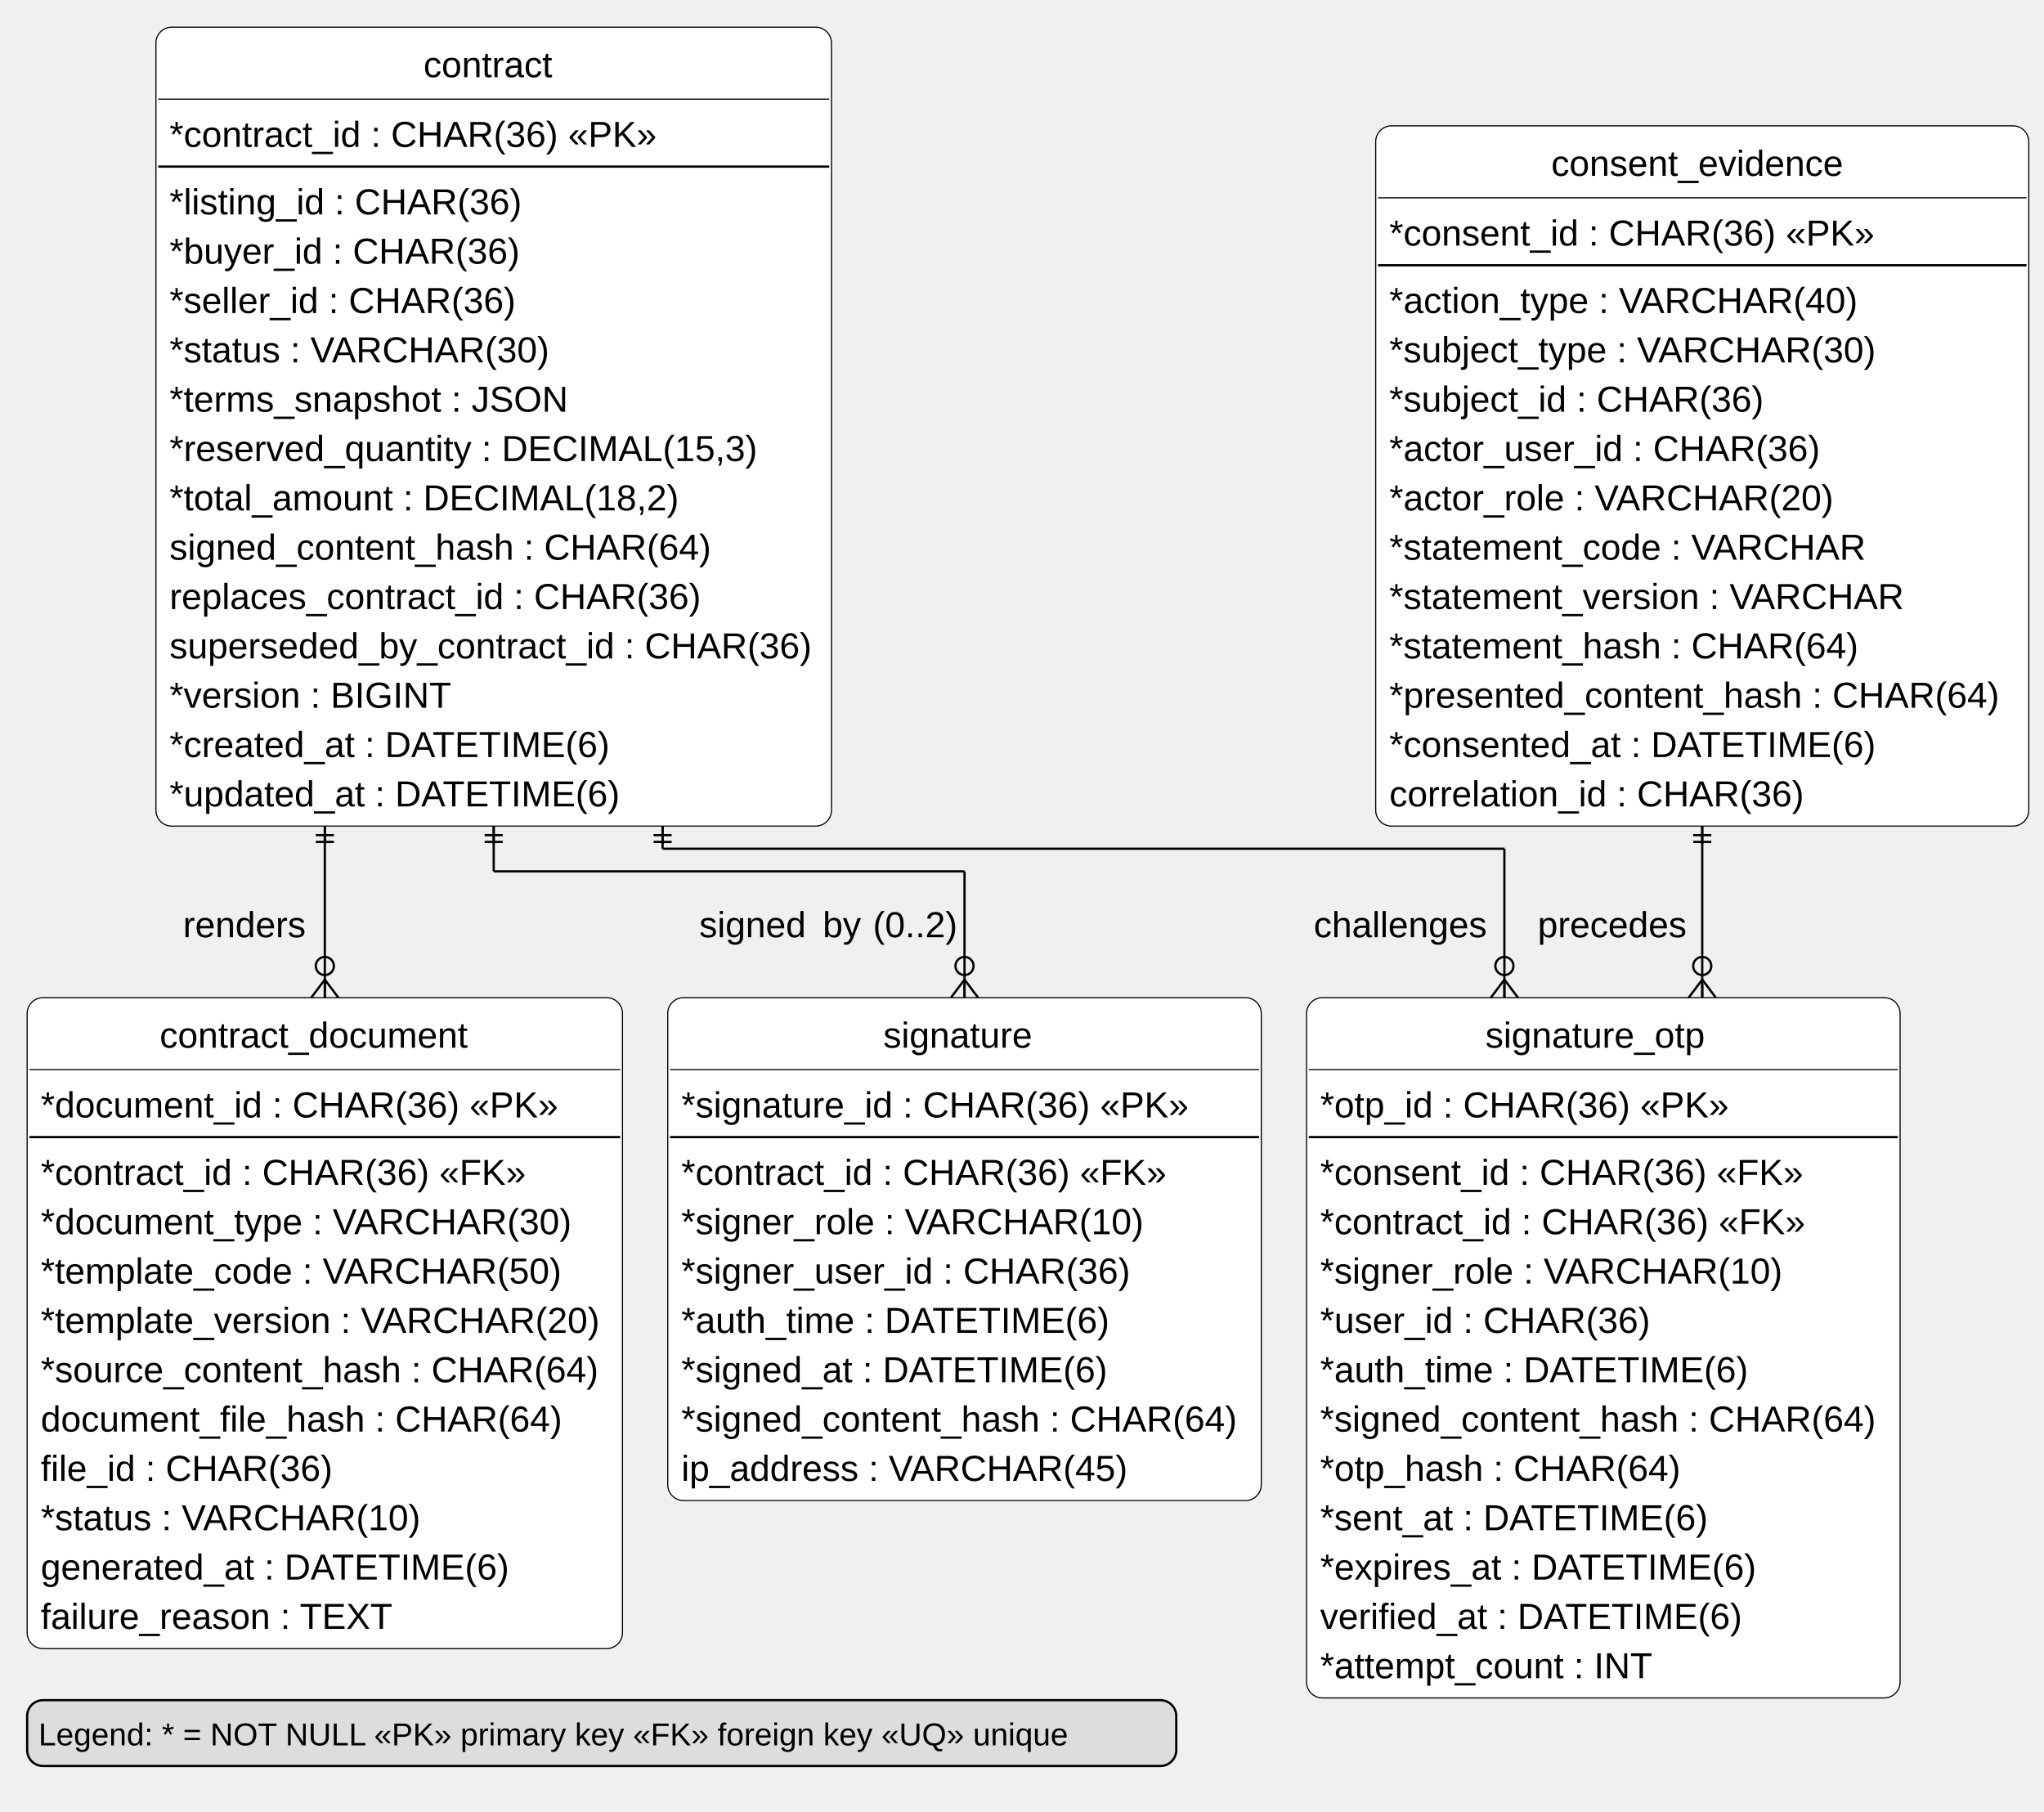
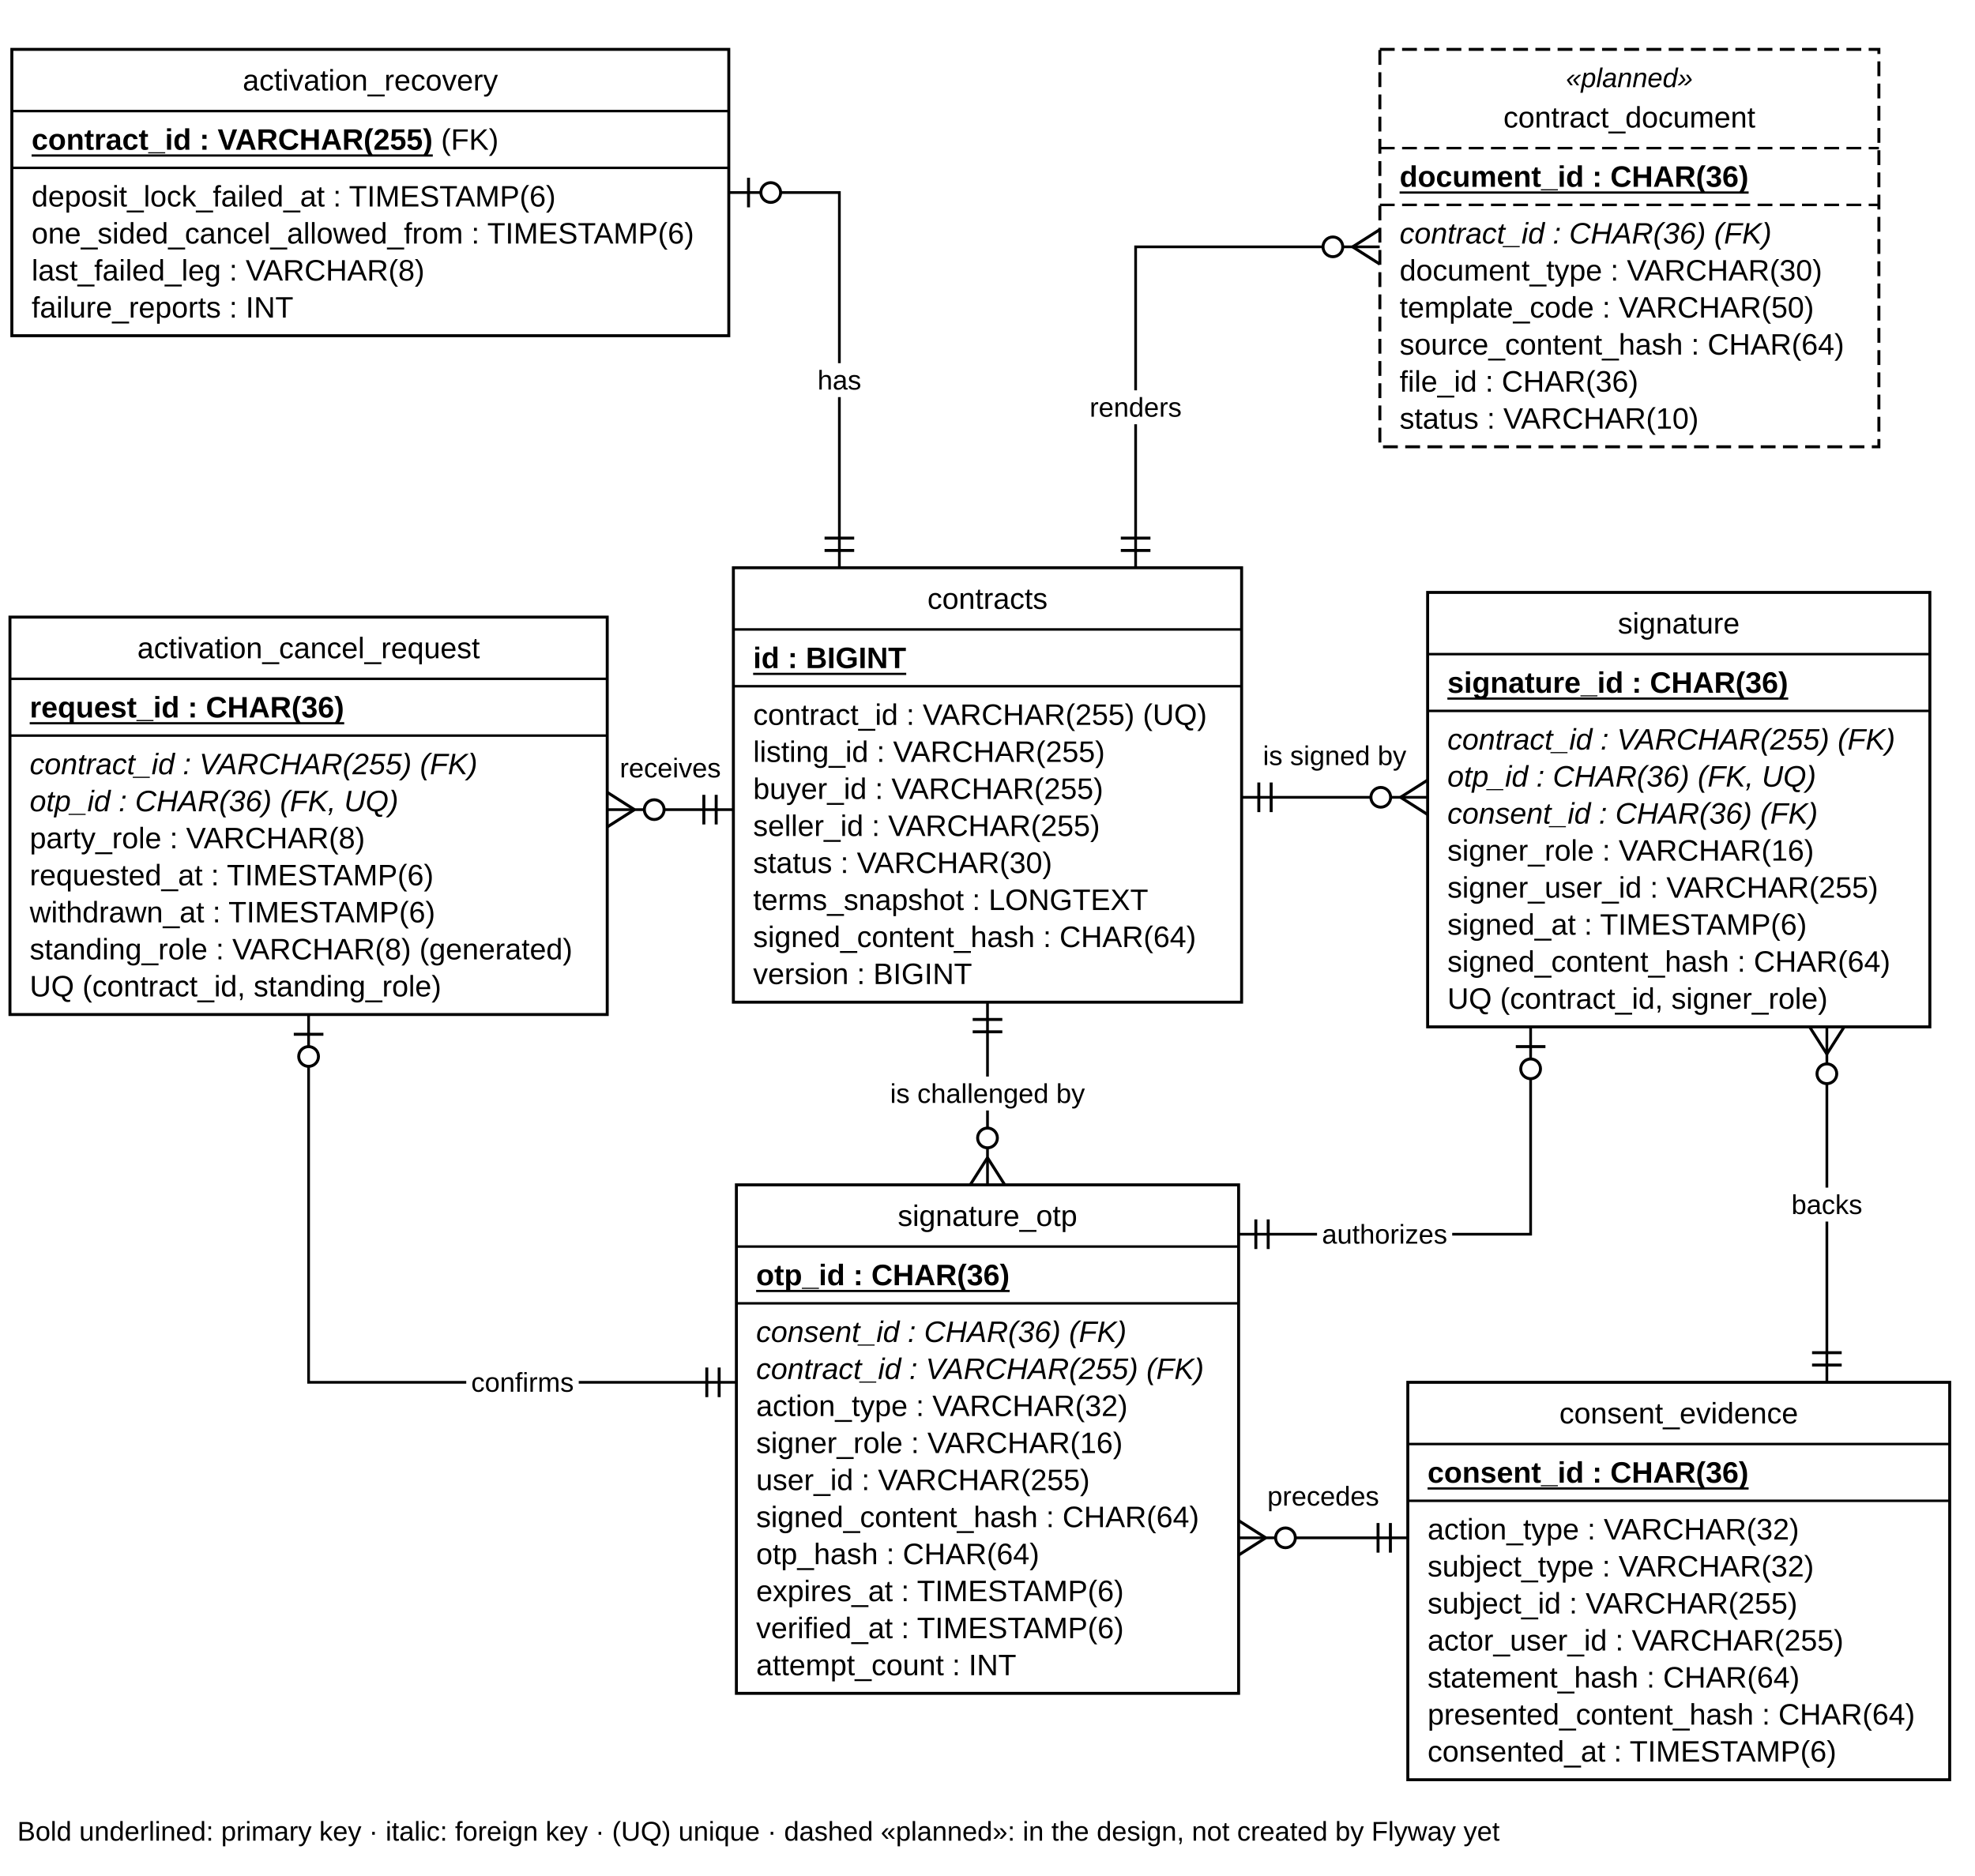
- <svg xmlns="http://www.w3.org/2000/svg" contentStyleType="text/css" height="1500px" preserveAspectRatio="none" style="width:1693px;height:1500px;background:#FFFFFF;" version="1.1" viewBox="0 0 1693 1500" width="1693.125px" zoomAndPan="magnify">
-   <defs />
-   <g>
-     <g id="elem_contract">
-       <rect codeLine="11" fill="#FFFFFF" height="661.651" id="contract" rx="13.125" ry="13.125" style="stroke:#000000;stroke-width:0.938;" width="559.531" x="129.158" y="22.5" />
-       <text fill="#000000" font-family="Arial" font-size="30" lengthAdjust="spacing" textLength="116.37" x="350.738" y="63.945">contract</text>
-       <line style="stroke:#000000;stroke-width:0.938;" x1="131.033" x2="686.814" y1="82.11" y2="82.11" />
-       <text fill="#000000" font-family="Arial" font-size="30" lengthAdjust="spacing" textLength="402.451" x="140.408" y="121.68">*contract_id : CHAR(36) «PK»</text>
-       <line style="stroke:#000000;stroke-width:1.875;" x1="131.033" x2="686.814" y1="137.97" y2="137.97" />
-       <text fill="#000000" font-family="Arial" font-size="30" lengthAdjust="spacing" textLength="296.431" x="140.408" y="177.54">*listing_id : CHAR(36)</text>
-       <text fill="#000000" font-family="Arial" font-size="30" lengthAdjust="spacing" textLength="292.621" x="140.408" y="218.4">*buyer_id : CHAR(36)</text>
-       <text fill="#000000" font-family="Arial" font-size="30" lengthAdjust="spacing" textLength="287.101" x="140.408" y="259.26">*seller_id : CHAR(36)</text>
-       <text fill="#000000" font-family="Arial" font-size="30" lengthAdjust="spacing" textLength="313.111" x="140.408" y="300.12">*status : VARCHAR(30)</text>
-       <text fill="#000000" font-family="Arial" font-size="30" lengthAdjust="spacing" textLength="337.021" x="140.408" y="340.981">*terms_snapshot : JSON</text>
-       <text fill="#000000" font-family="Arial" font-size="30" lengthAdjust="spacing" textLength="501.481" x="140.408" y="381.841">*reserved_quantity : DECIMAL(15,3)</text>
-       <text fill="#000000" font-family="Arial" font-size="30" lengthAdjust="spacing" textLength="436.141" x="140.408" y="422.701">*total_amount : DECIMAL(18,2)</text>
-       <text fill="#000000" font-family="Arial" font-size="30" lengthAdjust="spacing" textLength="452.581" x="140.408" y="463.561">signed_content_hash : CHAR(64)</text>
-       <text fill="#000000" font-family="Arial" font-size="30" lengthAdjust="spacing" textLength="442.201" x="140.408" y="504.421">replaces_contract_id : CHAR(36)</text>
-       <text fill="#000000" font-family="Arial" font-size="30" lengthAdjust="spacing" textLength="537.031" x="140.408" y="545.281">superseded_by_contract_id : CHAR(36)</text>
-       <text fill="#000000" font-family="Arial" font-size="30" lengthAdjust="spacing" textLength="244.68" x="140.408" y="586.141">*version : BIGINT</text>
-       <text fill="#000000" font-family="Arial" font-size="30" lengthAdjust="spacing" textLength="368.221" x="140.408" y="627.001">*created_at : DATETIME(6)</text>
-       <text fill="#000000" font-family="Arial" font-size="30" lengthAdjust="spacing" textLength="379.951" x="140.408" y="667.861">*updated_at : DATETIME(6)</text>
-     </g>
-     <g id="elem_signature">
-       <rect codeLine="29" fill="#FFFFFF" height="416.491" id="signature" rx="13.125" ry="13.125" style="stroke:#000000;stroke-width:0.938;" width="491.611" x="553.081" y="826.261" />
-       <text fill="#000000" font-family="Arial" font-size="30" lengthAdjust="spacing" textLength="134.61" x="731.581" y="867.706">signature</text>
-       <line style="stroke:#000000;stroke-width:0.938;" x1="554.956" x2="1042.817" y1="885.871" y2="885.871" />
-       <text fill="#000000" font-family="Arial" font-size="30" lengthAdjust="spacing" textLength="420.691" x="564.331" y="925.442">*signature_id : CHAR(36) «PK»</text>
-       <line style="stroke:#000000;stroke-width:1.875;" x1="554.956" x2="1042.817" y1="941.731" y2="941.731" />
-       <text fill="#000000" font-family="Arial" font-size="30" lengthAdjust="spacing" textLength="399.871" x="564.331" y="981.302">*contract_id : CHAR(36) «FK»</text>
-       <text fill="#000000" font-family="Arial" font-size="30" lengthAdjust="spacing" textLength="384.271" x="564.331" y="1022.162">*signer_role : VARCHAR(10)</text>
-       <text fill="#000000" font-family="Arial" font-size="30" lengthAdjust="spacing" textLength="374.971" x="564.331" y="1063.022">*signer_user_id : CHAR(36)</text>
-       <text fill="#000000" font-family="Arial" font-size="30" lengthAdjust="spacing" textLength="362.101" x="564.331" y="1103.882">*auth_time : DATETIME(6)</text>
-       <text fill="#000000" font-family="Arial" font-size="30" lengthAdjust="spacing" textLength="355.951" x="564.331" y="1144.742">*signed_at : DATETIME(6)</text>
-       <text fill="#000000" font-family="Arial" font-size="30" lengthAdjust="spacing" textLength="469.111" x="564.331" y="1185.602">*signed_content_hash : CHAR(64)</text>
-       <text fill="#000000" font-family="Arial" font-size="30" lengthAdjust="spacing" textLength="362.101" x="564.331" y="1226.462">ip_address : VARCHAR(45)</text>
-     </g>
-     <g id="elem_consent">
-       <rect codeLine="41" fill="#FFFFFF" height="579.931" id="consent" rx="13.125" ry="13.125" style="stroke:#000000;stroke-width:0.938;" width="540.931" x="1139.467" y="104.22" />
-       <text fill="#000000" font-family="Arial" font-size="30" lengthAdjust="spacing" textLength="250.201" x="1284.832" y="145.665">consent_evidence</text>
-       <line style="stroke:#000000;stroke-width:0.938;" x1="1141.342" x2="1678.523" y1="163.83" y2="163.83" />
-       <text fill="#000000" font-family="Arial" font-size="30" lengthAdjust="spacing" textLength="397.831" x="1150.717" y="203.4">*consent_id : CHAR(36) «PK»</text>
-       <line style="stroke:#000000;stroke-width:1.875;" x1="1141.342" x2="1678.523" y1="219.69" y2="219.69" />
-       <text fill="#000000" font-family="Arial" font-size="30" lengthAdjust="spacing" textLength="388.651" x="1150.717" y="259.26">*action_type : VARCHAR(40)</text>
-       <text fill="#000000" font-family="Arial" font-size="30" lengthAdjust="spacing" textLength="403.411" x="1150.717" y="300.12">*subject_type : VARCHAR(30)</text>
-       <text fill="#000000" font-family="Arial" font-size="30" lengthAdjust="spacing" textLength="312.271" x="1150.717" y="340.981">*subject_id : CHAR(36)</text>
-       <text fill="#000000" font-family="Arial" font-size="30" lengthAdjust="spacing" textLength="359.161" x="1150.717" y="381.841">*actor_user_id : CHAR(36)</text>
-       <text fill="#000000" font-family="Arial" font-size="30" lengthAdjust="spacing" textLength="368.461" x="1150.717" y="422.701">*actor_role : VARCHAR(20)</text>
-       <text fill="#000000" font-family="Arial" font-size="30" lengthAdjust="spacing" textLength="400.381" x="1150.717" y="463.561">*statement_code : VARCHAR</text>
-       <text fill="#000000" font-family="Arial" font-size="30" lengthAdjust="spacing" textLength="435.811" x="1150.717" y="504.421">*statement_version : VARCHAR</text>
-       <text fill="#000000" font-family="Arial" font-size="30" lengthAdjust="spacing" textLength="397.231" x="1150.717" y="545.281">*statement_hash : CHAR(64)</text>
-       <text fill="#000000" font-family="Arial" font-size="30" lengthAdjust="spacing" textLength="518.431" x="1150.717" y="586.141">*presented_content_hash : CHAR(64)</text>
-       <text fill="#000000" font-family="Arial" font-size="30" lengthAdjust="spacing" textLength="408.601" x="1150.717" y="627.001">*consented_at : DATETIME(6)</text>
-       <text fill="#000000" font-family="Arial" font-size="30" lengthAdjust="spacing" textLength="348.571" x="1150.717" y="667.861">correlation_id : CHAR(36)</text>
-     </g>
-     <g id="elem_otp">
-       <rect codeLine="57" fill="#FFFFFF" height="579.931" id="otp" rx="13.125" ry="13.125" style="stroke:#000000;stroke-width:0.938;" width="491.611" x="1082.192" y="826.261" />
-       <text fill="#000000" font-family="Arial" font-size="30" lengthAdjust="spacing" textLength="195.36" x="1230.317" y="867.706">signature_otp</text>
-       <line style="stroke:#000000;stroke-width:0.938;" x1="1084.067" x2="1571.928" y1="885.871" y2="885.871" />
-       <text fill="#000000" font-family="Arial" font-size="30" lengthAdjust="spacing" textLength="333.511" x="1093.442" y="925.442">*otp_id : CHAR(36) «PK»</text>
-       <line style="stroke:#000000;stroke-width:1.875;" x1="1084.067" x2="1571.928" y1="941.731" y2="941.731" />
-       <text fill="#000000" font-family="Arial" font-size="30" lengthAdjust="spacing" textLength="395.251" x="1093.442" y="981.302">*consent_id : CHAR(36) «FK»</text>
-       <text fill="#000000" font-family="Arial" font-size="30" lengthAdjust="spacing" textLength="399.871" x="1093.442" y="1022.162">*contract_id : CHAR(36) «FK»</text>
-       <text fill="#000000" font-family="Arial" font-size="30" lengthAdjust="spacing" textLength="384.271" x="1093.442" y="1063.022">*signer_role : VARCHAR(10)</text>
-       <text fill="#000000" font-family="Arial" font-size="30" lengthAdjust="spacing" textLength="273.24" x="1093.442" y="1103.882">*user_id : CHAR(36)</text>
-       <text fill="#000000" font-family="Arial" font-size="30" lengthAdjust="spacing" textLength="362.101" x="1093.442" y="1144.742">*auth_time : DATETIME(6)</text>
-       <text fill="#000000" font-family="Arial" font-size="30" lengthAdjust="spacing" textLength="469.111" x="1093.442" y="1185.602">*signed_content_hash : CHAR(64)</text>
-       <text fill="#000000" font-family="Arial" font-size="30" lengthAdjust="spacing" textLength="300.541" x="1093.442" y="1226.462">*otp_hash : CHAR(64)</text>
-       <text fill="#000000" font-family="Arial" font-size="30" lengthAdjust="spacing" textLength="322.141" x="1093.442" y="1267.322">*sent_at : DATETIME(6)</text>
-       <text fill="#000000" font-family="Arial" font-size="30" lengthAdjust="spacing" textLength="364.141" x="1093.442" y="1308.182">*expires_at : DATETIME(6)</text>
-       <text fill="#000000" font-family="Arial" font-size="30" lengthAdjust="spacing" textLength="350.671" x="1093.442" y="1349.042">verified_at : DATETIME(6)</text>
-       <text fill="#000000" font-family="Arial" font-size="30" lengthAdjust="spacing" textLength="296.341" x="1093.442" y="1389.902">*attempt_count : INT</text>
-     </g>
-     <g id="elem_document">
-       <rect codeLine="73" fill="#FFFFFF" height="539.071" id="document" rx="13.125" ry="13.125" style="stroke:#000000;stroke-width:0.938;" width="493.081" x="22.5" y="826.261" />
-       <text fill="#000000" font-family="Arial" font-size="30" lengthAdjust="spacing" textLength="273.571" x="132.255" y="867.706">contract_document</text>
-       <line style="stroke:#000000;stroke-width:0.938;" x1="24.375" x2="513.706" y1="885.871" y2="885.871" />
-       <text fill="#000000" font-family="Arial" font-size="30" lengthAdjust="spacing" textLength="429.961" x="33.75" y="925.442">*document_id : CHAR(36) «PK»</text>
-       <line style="stroke:#000000;stroke-width:1.875;" x1="24.375" x2="513.706" y1="941.731" y2="941.731" />
-       <text fill="#000000" font-family="Arial" font-size="30" lengthAdjust="spacing" textLength="399.871" x="33.75" y="981.302">*contract_id : CHAR(36) «FK»</text>
-       <text fill="#000000" font-family="Arial" font-size="30" lengthAdjust="spacing" textLength="446.041" x="33.75" y="1022.162">*document_type : VARCHAR(30)</text>
-       <text fill="#000000" font-family="Arial" font-size="30" lengthAdjust="spacing" textLength="435.151" x="33.75" y="1063.022">*template_code : VARCHAR(50)</text>
-       <text fill="#000000" font-family="Arial" font-size="30" lengthAdjust="spacing" textLength="470.581" x="33.75" y="1103.882">*template_version : VARCHAR(20)</text>
-       <text fill="#000000" font-family="Arial" font-size="30" lengthAdjust="spacing" textLength="469.411" x="33.75" y="1144.742">*source_content_hash : CHAR(64)</text>
-       <text fill="#000000" font-family="Arial" font-size="30" lengthAdjust="spacing" textLength="436.501" x="33.75" y="1185.602">document_file_hash : CHAR(64)</text>
-       <text fill="#000000" font-family="Arial" font-size="30" lengthAdjust="spacing" textLength="237.21" x="33.75" y="1226.462">file_id : CHAR(36)</text>
-       <text fill="#000000" font-family="Arial" font-size="30" lengthAdjust="spacing" textLength="313.111" x="33.75" y="1267.322">*status : VARCHAR(10)</text>
-       <text fill="#000000" font-family="Arial" font-size="30" lengthAdjust="spacing" textLength="391.201" x="33.75" y="1308.182">generated_at : DATETIME(6)</text>
-       <text fill="#000000" font-family="Arial" font-size="30" lengthAdjust="spacing" textLength="292.26" x="33.75" y="1349.042">failure_reason : TEXT</text>
-     </g>
-     <line style="stroke:#000000;stroke-width:1.875;" x1="408.923" x2="408.923" y1="684.151" y2="721.651" />
-     <line style="stroke:#000000;stroke-width:1.875;" x1="408.923" x2="798.886" y1="721.651" y2="721.651" />
-     <line style="stroke:#000000;stroke-width:1.875;" x1="798.886" x2="798.886" y1="721.651" y2="826.261" />
-     <line style="stroke:#000000;stroke-width:1.875;" x1="798.886" x2="810.136" y1="811.261" y2="826.261" />
-     <line style="stroke:#000000;stroke-width:1.875;" x1="798.886" x2="787.636" y1="811.261" y2="826.261" />
-     <line style="stroke:#000000;stroke-width:1.875;" x1="798.886" x2="798.886" y1="811.261" y2="826.261" />
-     <ellipse cx="798.886" cy="800.011" fill="none" rx="7.5" ry="7.5" style="stroke:#000000;stroke-width:1.875;" />
-     <line style="stroke:#000000;stroke-width:1.875;" x1="401.423" x2="416.423" y1="691.651" y2="691.651" />
-     <line style="stroke:#000000;stroke-width:1.875;" x1="401.423" x2="416.423" y1="697.276" y2="697.276" />
-     <line style="stroke:#000000;stroke-width:1.875;" x1="408.923" x2="408.923" y1="699.151" y2="684.151" />
-     <text fill="#000000" font-family="Arial" font-size="30" lengthAdjust="spacing" textLength="94.47" x="579.166" y="776.221">signed</text>
-     <text fill="#000000" font-family="Arial" font-size="30" lengthAdjust="spacing" textLength="7.8" x="673.636" y="776.221"> </text>
-     <text fill="#000000" font-family="Arial" font-size="30" lengthAdjust="spacing" textLength="33.75" x="681.436" y="776.221">by</text>
-     <text fill="#000000" font-family="Arial" font-size="30" lengthAdjust="spacing" textLength="7.8" x="715.186" y="776.221"> </text>
-     <text fill="#000000" font-family="Arial" font-size="30" lengthAdjust="spacing" textLength="68.4" x="722.986" y="776.221">(0..2)</text>
-     <line style="stroke:#000000;stroke-width:1.875;" x1="548.806" x2="548.806" y1="684.151" y2="702.901" />
-     <line style="stroke:#000000;stroke-width:1.875;" x1="548.806" x2="1246.062" y1="702.901" y2="702.901" />
-     <line style="stroke:#000000;stroke-width:1.875;" x1="1246.062" x2="1246.062" y1="702.901" y2="826.261" />
-     <line style="stroke:#000000;stroke-width:1.875;" x1="1246.062" x2="1257.312" y1="811.261" y2="826.261" />
-     <line style="stroke:#000000;stroke-width:1.875;" x1="1246.062" x2="1234.812" y1="811.261" y2="826.261" />
-     <line style="stroke:#000000;stroke-width:1.875;" x1="1246.062" x2="1246.062" y1="811.261" y2="826.261" />
-     <ellipse cx="1246.062" cy="800.011" fill="none" rx="7.5" ry="7.5" style="stroke:#000000;stroke-width:1.875;" />
-     <line style="stroke:#000000;stroke-width:1.875;" x1="541.306" x2="556.306" y1="691.651" y2="691.651" />
-     <line style="stroke:#000000;stroke-width:1.875;" x1="541.306" x2="556.306" y1="697.276" y2="697.276" />
-     <line style="stroke:#000000;stroke-width:1.875;" x1="548.806" x2="548.806" y1="699.151" y2="684.151" />
-     <text fill="#000000" font-family="Arial" font-size="30" lengthAdjust="spacing" textLength="150.45" x="1088.112" y="776.221">challenges</text>
-     <line style="stroke:#000000;stroke-width:1.875;" x1="1409.932" x2="1409.932" y1="684.151" y2="826.261" />
-     <line style="stroke:#000000;stroke-width:1.875;" x1="1409.932" x2="1421.182" y1="811.261" y2="826.261" />
-     <line style="stroke:#000000;stroke-width:1.875;" x1="1409.932" x2="1398.682" y1="811.261" y2="826.261" />
-     <line style="stroke:#000000;stroke-width:1.875;" x1="1409.932" x2="1409.932" y1="811.261" y2="826.261" />
-     <ellipse cx="1409.932" cy="800.011" fill="none" rx="7.5" ry="7.5" style="stroke:#000000;stroke-width:1.875;" />
-     <line style="stroke:#000000;stroke-width:1.875;" x1="1402.432" x2="1417.432" y1="691.651" y2="691.651" />
-     <line style="stroke:#000000;stroke-width:1.875;" x1="1402.432" x2="1417.432" y1="697.276" y2="697.276" />
-     <line style="stroke:#000000;stroke-width:1.875;" x1="1409.932" x2="1409.932" y1="699.151" y2="684.151" />
-     <text fill="#000000" font-family="Arial" font-size="30" lengthAdjust="spacing" textLength="128.82" x="1273.612" y="776.221">precedes</text>
-     <line style="stroke:#000000;stroke-width:1.875;" x1="269.041" x2="269.041" y1="684.151" y2="826.261" />
-     <line style="stroke:#000000;stroke-width:1.875;" x1="269.041" x2="280.291" y1="811.261" y2="826.261" />
-     <line style="stroke:#000000;stroke-width:1.875;" x1="269.041" x2="257.791" y1="811.261" y2="826.261" />
-     <line style="stroke:#000000;stroke-width:1.875;" x1="269.041" x2="269.041" y1="811.261" y2="826.261" />
-     <ellipse cx="269.041" cy="800.011" fill="none" rx="7.5" ry="7.5" style="stroke:#000000;stroke-width:1.875;" />
-     <line style="stroke:#000000;stroke-width:1.875;" x1="261.541" x2="276.541" y1="691.651" y2="691.651" />
-     <line style="stroke:#000000;stroke-width:1.875;" x1="261.541" x2="276.541" y1="697.276" y2="697.276" />
-     <line style="stroke:#000000;stroke-width:1.875;" x1="269.041" x2="269.041" y1="699.151" y2="684.151" />
-     <text fill="#000000" font-family="Arial" font-size="30" lengthAdjust="spacing" textLength="109.98" x="151.56" y="776.221">renders</text>
-     <rect fill="#DDDDDD" height="54.502" id="_legend" rx="13.125" ry="13.125" style="stroke:#000000;stroke-width:1.875;" width="951.777" x="22.5" y="1408.067" />
-     <text fill="#000000" font-family="Arial" font-size="26.25" lengthAdjust="spacing" textLength="933.027" x="31.875" y="1445.504">Legend: * = NOT NULL    «PK» primary key    «FK» foreign key    «UQ» unique</text>
-   </g>
+ <svg xmlns="http://www.w3.org/2000/svg" width="800" height="760" viewBox="0 0 800 760" font-family="Arial" font-size="12">
+   <defs>
+     <marker id="open" viewBox="0 0 12 12" refX="11" refY="6" markerWidth="12" markerHeight="12" markerUnits="userSpaceOnUse" orient="auto">
+       <path d="M1,1 L11,6 L1,11" fill="none" stroke="black" stroke-width="1.2" />
+     </marker>
+     <marker id="tri" viewBox="0 0 14 14" refX="13" refY="7" markerWidth="14" markerHeight="14" markerUnits="userSpaceOnUse" orient="auto">
+       <path d="M1,1 L13,7 L1,13 Z" fill="white" stroke="black" />
+     </marker>
+     <marker id="dia" viewBox="0 0 18 10" refX="1" refY="5" markerWidth="18" markerHeight="10" markerUnits="userSpaceOnUse" orient="auto">
+       <path d="M1,5 L9,1 L17,5 L9,9 Z" fill="black" />
+     </marker>
+   </defs>
+   <rect x="0" y="0" width="800" height="760" fill="white" />
+   <path d="M340,230.0 L340,78 L295.205,78" fill="none" stroke="black" stroke-width="1.1" />
+   <line x1="334.0" y1="223.0" x2="346.0" y2="223.0" stroke="black" stroke-width="1.2" />
+   <line x1="334.0" y1="218.0" x2="346.0" y2="218.0" stroke="black" stroke-width="1.2" />
+   <line x1="303.2" y1="72.0" x2="303.2" y2="84.0" stroke="black" stroke-width="1.2" />
+   <circle cx="312.2" cy="78.0" r="4" fill="white" stroke="black" stroke-width="1.2" />
+   <rect x="329.133" y="147.125" width="21.734" height="13.75" fill="white" />
+   <text text-anchor="start" dominant-baseline="central" font-size="11">
+     <tspan x="331.133" y="154.0">has</tspan>
+   </text>
+   <path d="M460,230.0 L460,100 L558.932,100" fill="none" stroke="black" stroke-width="1.1" />
+   <line x1="454.0" y1="223.0" x2="466.0" y2="223.0" stroke="black" stroke-width="1.2" />
+   <line x1="454.0" y1="218.0" x2="466.0" y2="218.0" stroke="black" stroke-width="1.2" />
+   <line x1="547.9" y1="100.0" x2="558.9" y2="107.0" stroke="black" stroke-width="1.2" />
+   <line x1="547.9" y1="100.0" x2="558.9" y2="93.0" stroke="black" stroke-width="1.2" />
+   <circle cx="539.9" cy="100.0" r="4" fill="white" stroke="black" stroke-width="1.2" />
+   <rect x="439.352" y="158.125" width="41.297" height="13.75" fill="white" />
+   <text text-anchor="start" dominant-baseline="central" font-size="11">
+     <tspan x="441.352" y="165.0">renders</tspan>
+   </text>
+   <path d="M502.934,323.0 L578.285,323.0" fill="none" stroke="black" stroke-width="1.1" />
+   <line x1="509.9" y1="317.0" x2="509.9" y2="329.0" stroke="black" stroke-width="1.2" />
+   <line x1="514.9" y1="317.0" x2="514.9" y2="329.0" stroke="black" stroke-width="1.2" />
+   <line x1="567.3" y1="323.0" x2="578.3" y2="330.0" stroke="black" stroke-width="1.2" />
+   <line x1="567.3" y1="323.0" x2="578.3" y2="316.0" stroke="black" stroke-width="1.2" />
+   <circle cx="559.3" cy="323.0" r="4" fill="white" stroke="black" stroke-width="1.2" />
+   <rect x="509.566" y="299.25" width="62.086" height="13.75" fill="white" />
+   <text text-anchor="start" dominant-baseline="central" font-size="11">
+     <tspan x="511.566" y="306.125">is signed by</tspan>
+   </text>
+   <path d="M297.066,328.0 L245.967,328.0" fill="none" stroke="black" stroke-width="1.1" />
+   <line x1="290.1" y1="334.0" x2="290.1" y2="322.0" stroke="black" stroke-width="1.2" />
+   <line x1="285.1" y1="334.0" x2="285.1" y2="322.0" stroke="black" stroke-width="1.2" />
+   <line x1="257.0" y1="328.0" x2="246.0" y2="321.0" stroke="black" stroke-width="1.2" />
+   <line x1="257.0" y1="328.0" x2="246.0" y2="335.0" stroke="black" stroke-width="1.2" />
+   <circle cx="265.0" cy="328.0" r="4" fill="white" stroke="black" stroke-width="1.2" />
+   <rect x="249.036" y="304.25" width="44.961" height="13.75" fill="white" />
+   <text text-anchor="start" dominant-baseline="central" font-size="11">
+     <tspan x="251.036" y="311.125">receives</tspan>
+   </text>
+   <path d="M400.0,406.0 L400.0,480.0" fill="none" stroke="black" stroke-width="1.1" />
+   <line x1="406.0" y1="413.0" x2="394.0" y2="413.0" stroke="black" stroke-width="1.2" />
+   <line x1="406.0" y1="418.0" x2="394.0" y2="418.0" stroke="black" stroke-width="1.2" />
+   <line x1="400.0" y1="469.0" x2="393.0" y2="480.0" stroke="black" stroke-width="1.2" />
+   <line x1="400.0" y1="469.0" x2="407.0" y2="480.0" stroke="black" stroke-width="1.2" />
+   <circle cx="400.0" cy="461.0" r="4" fill="white" stroke="black" stroke-width="1.2" />
+   <rect x="358.559" y="436.125" width="82.883" height="13.75" fill="white" />
+   <text text-anchor="start" dominant-baseline="central" font-size="11">
+     <tspan x="360.559" y="443.0">is challenged by</tspan>
+   </text>
+   <path d="M501.715,500 L620,500 L620,416.0" fill="none" stroke="black" stroke-width="1.1" />
+   <line x1="508.7" y1="494.0" x2="508.7" y2="506.0" stroke="black" stroke-width="1.2" />
+   <line x1="513.7" y1="494.0" x2="513.7" y2="506.0" stroke="black" stroke-width="1.2" />
+   <line x1="626.0" y1="424.0" x2="614.0" y2="424.0" stroke="black" stroke-width="1.2" />
+   <circle cx="620.0" cy="433.0" r="4" fill="white" stroke="black" stroke-width="1.2" />
+   <rect x="533.482" y="493.125" width="54.75" height="13.75" fill="white" />
+   <text text-anchor="start" dominant-baseline="central" font-size="11">
+     <tspan x="535.482" y="500.0">authorizes</tspan>
+   </text>
+   <path d="M570.25,623.0 L501.715,623.0" fill="none" stroke="black" stroke-width="1.1" />
+   <line x1="563.2" y1="629.0" x2="563.2" y2="617.0" stroke="black" stroke-width="1.2" />
+   <line x1="558.2" y1="629.0" x2="558.2" y2="617.0" stroke="black" stroke-width="1.2" />
+   <line x1="512.7" y1="623.0" x2="501.7" y2="616.0" stroke="black" stroke-width="1.2" />
+   <line x1="512.7" y1="623.0" x2="501.7" y2="630.0" stroke="black" stroke-width="1.2" />
+   <circle cx="520.7" cy="623.0" r="4" fill="white" stroke="black" stroke-width="1.2" />
+   <rect x="511.357" y="599.25" width="49.25" height="13.75" fill="white" />
+   <text text-anchor="start" dominant-baseline="central" font-size="11">
+     <tspan x="513.357" y="606.125">precedes</tspan>
+   </text>
+   <path d="M740,560.0 L740,416.0" fill="none" stroke="black" stroke-width="1.1" />
+   <line x1="734.0" y1="553.0" x2="746.0" y2="553.0" stroke="black" stroke-width="1.2" />
+   <line x1="734.0" y1="548.0" x2="746.0" y2="548.0" stroke="black" stroke-width="1.2" />
+   <line x1="740.0" y1="427.0" x2="747.0" y2="416.0" stroke="black" stroke-width="1.2" />
+   <line x1="740.0" y1="427.0" x2="733.0" y2="416.0" stroke="black" stroke-width="1.2" />
+   <circle cx="740.0" cy="435.0" r="4" fill="white" stroke="black" stroke-width="1.2" />
+   <rect x="723.633" y="481.125" width="32.734" height="13.75" fill="white" />
+   <text text-anchor="start" dominant-baseline="central" font-size="11">
+     <tspan x="725.633" y="488.0">backs</tspan>
+   </text>
+   <path d="M298.285,560 L125,560 L125,411.0" fill="none" stroke="black" stroke-width="1.1" />
+   <line x1="291.3" y1="566.0" x2="291.3" y2="554.0" stroke="black" stroke-width="1.2" />
+   <line x1="286.3" y1="566.0" x2="286.3" y2="554.0" stroke="black" stroke-width="1.2" />
+   <line x1="131.0" y1="419.0" x2="119.0" y2="419.0" stroke="black" stroke-width="1.2" />
+   <circle cx="125.0" cy="428.0" r="4" fill="white" stroke="black" stroke-width="1.2" />
+   <rect x="188.861" y="553.125" width="45.562" height="13.75" fill="white" />
+   <text text-anchor="start" dominant-baseline="central" font-size="11">
+     <tspan x="190.861" y="560.0">confirms</tspan>
+   </text>
+   <rect x="4.795" y="20.0" width="290.41" height="116" fill="white" stroke="black" stroke-width="1.2" />
+   <text text-anchor="middle" dominant-baseline="central" font-size="12">
+     <tspan x="150" y="32.5">activation_recovery</tspan>
+   </text>
+   <line x1="4.795" y1="45.0" x2="295.205" y2="45.0" stroke="black" />
+   <text text-anchor="start" dominant-baseline="central" font-size="12" font-weight="bold">
+     <tspan x="12.795" y="56.5">contract_id : VARCHAR(255)</tspan>
+   </text>
+   <line x1="12.795" y1="63.0" x2="175.303" y2="63.0" stroke="black" stroke-width="0.9" />
+   <text text-anchor="start" dominant-baseline="central" font-size="12">
+     <tspan x="178.639" y="56.5">(FK)</tspan>
+   </text>
+   <line x1="4.795" y1="68.0" x2="295.205" y2="68.0" stroke="black" />
+   <text text-anchor="start" dominant-baseline="central" font-size="12">
+     <tspan x="12.795" y="79.5">deposit_lock_failed_at : TIMESTAMP(6)</tspan>
+   </text>
+   <text text-anchor="start" dominant-baseline="central" font-size="12">
+     <tspan x="12.795" y="94.5">one_sided_cancel_allowed_from : TIMESTAMP(6)</tspan>
+   </text>
+   <text text-anchor="start" dominant-baseline="central" font-size="12">
+     <tspan x="12.795" y="109.5">last_failed_leg : VARCHAR(8)</tspan>
+   </text>
+   <text text-anchor="start" dominant-baseline="central" font-size="12">
+     <tspan x="12.795" y="124.5">failure_reports : INT</tspan>
+   </text>
+   <rect x="297.066" y="230.0" width="205.867" height="176" fill="white" stroke="black" stroke-width="1.2" />
+   <text text-anchor="middle" dominant-baseline="central" font-size="12">
+     <tspan x="400" y="242.5">contracts</tspan>
+   </text>
+   <line x1="297.066" y1="255.0" x2="502.934" y2="255.0" stroke="black" />
+   <text text-anchor="start" dominant-baseline="central" font-size="12" font-weight="bold">
+     <tspan x="305.066" y="266.5">id : BIGINT</tspan>
+   </text>
+   <line x1="305.066" y1="273.0" x2="367.078" y2="273.0" stroke="black" stroke-width="0.9" />
+   <line x1="297.066" y1="278.0" x2="502.934" y2="278.0" stroke="black" />
+   <text text-anchor="start" dominant-baseline="central" font-size="12">
+     <tspan x="305.066" y="289.5">contract_id : VARCHAR(255) (UQ)</tspan>
+   </text>
+   <text text-anchor="start" dominant-baseline="central" font-size="12">
+     <tspan x="305.066" y="304.5">listing_id : VARCHAR(255)</tspan>
+   </text>
+   <text text-anchor="start" dominant-baseline="central" font-size="12">
+     <tspan x="305.066" y="319.5">buyer_id : VARCHAR(255)</tspan>
+   </text>
+   <text text-anchor="start" dominant-baseline="central" font-size="12">
+     <tspan x="305.066" y="334.5">seller_id : VARCHAR(255)</tspan>
+   </text>
+   <text text-anchor="start" dominant-baseline="central" font-size="12">
+     <tspan x="305.066" y="349.5">status : VARCHAR(30)</tspan>
+   </text>
+   <text text-anchor="start" dominant-baseline="central" font-size="12">
+     <tspan x="305.066" y="364.5">terms_snapshot : LONGTEXT</tspan>
+   </text>
+   <text text-anchor="start" dominant-baseline="central" font-size="12">
+     <tspan x="305.066" y="379.5">signed_content_hash : CHAR(64)</tspan>
+   </text>
+   <text text-anchor="start" dominant-baseline="central" font-size="12">
+     <tspan x="305.066" y="394.5">version : BIGINT</tspan>
+   </text>
+   <rect x="558.932" y="20.0" width="202.137" height="161" fill="white" stroke="black" stroke-width="1.2" stroke-dasharray="6,3" />
+   <text text-anchor="middle" dominant-baseline="central" font-size="11" font-style="italic">
+     <tspan x="660" y="31.5">«planned»</tspan>
+   </text>
+   <text text-anchor="middle" dominant-baseline="central" font-size="12">
+     <tspan x="660" y="47.5">contract_document</tspan>
+   </text>
+   <line x1="558.932" y1="60.0" x2="761.068" y2="60.0" stroke="black" stroke-dasharray="6,3" />
+   <text text-anchor="start" dominant-baseline="central" font-size="12" font-weight="bold">
+     <tspan x="566.932" y="71.5">document_id : CHAR(36)</tspan>
+   </text>
+   <line x1="566.932" y1="78.0" x2="708.307" y2="78.0" stroke="black" stroke-width="0.9" />
+   <line x1="558.932" y1="83.0" x2="761.068" y2="83.0" stroke="black" stroke-dasharray="6,3" />
+   <text text-anchor="start" dominant-baseline="central" font-size="12" font-style="italic">
+     <tspan x="566.932" y="94.5">contract_id : CHAR(36) (FK)</tspan>
+   </text>
+   <text text-anchor="start" dominant-baseline="central" font-size="12">
+     <tspan x="566.932" y="109.5">document_type : VARCHAR(30)</tspan>
+   </text>
+   <text text-anchor="start" dominant-baseline="central" font-size="12">
+     <tspan x="566.932" y="124.5">template_code : VARCHAR(50)</tspan>
+   </text>
+   <text text-anchor="start" dominant-baseline="central" font-size="12">
+     <tspan x="566.932" y="139.5">source_content_hash : CHAR(64)</tspan>
+   </text>
+   <text text-anchor="start" dominant-baseline="central" font-size="12">
+     <tspan x="566.932" y="154.5">file_id : CHAR(36)</tspan>
+   </text>
+   <text text-anchor="start" dominant-baseline="central" font-size="12">
+     <tspan x="566.932" y="169.5">status : VARCHAR(10)</tspan>
+   </text>
+   <rect x="4.033" y="250.0" width="241.934" height="161" fill="white" stroke="black" stroke-width="1.2" />
+   <text text-anchor="middle" dominant-baseline="central" font-size="12">
+     <tspan x="125" y="262.5">activation_cancel_request</tspan>
+   </text>
+   <line x1="4.033" y1="275.0" x2="245.967" y2="275.0" stroke="black" />
+   <text text-anchor="start" dominant-baseline="central" font-size="12" font-weight="bold">
+     <tspan x="12.033" y="286.5">request_id : CHAR(36)</tspan>
+   </text>
+   <line x1="12.033" y1="293.0" x2="139.42" y2="293.0" stroke="black" stroke-width="0.9" />
+   <line x1="4.033" y1="298.0" x2="245.967" y2="298.0" stroke="black" />
+   <text text-anchor="start" dominant-baseline="central" font-size="12" font-style="italic">
+     <tspan x="12.033" y="309.5">contract_id : VARCHAR(255) (FK)</tspan>
+   </text>
+   <text text-anchor="start" dominant-baseline="central" font-size="12" font-style="italic">
+     <tspan x="12.033" y="324.5">otp_id : CHAR(36) (FK, UQ)</tspan>
+   </text>
+   <text text-anchor="start" dominant-baseline="central" font-size="12">
+     <tspan x="12.033" y="339.5">party_role : VARCHAR(8)</tspan>
+   </text>
+   <text text-anchor="start" dominant-baseline="central" font-size="12">
+     <tspan x="12.033" y="354.5">requested_at : TIMESTAMP(6)</tspan>
+   </text>
+   <text text-anchor="start" dominant-baseline="central" font-size="12">
+     <tspan x="12.033" y="369.5">withdrawn_at : TIMESTAMP(6)</tspan>
+   </text>
+   <text text-anchor="start" dominant-baseline="central" font-size="12">
+     <tspan x="12.033" y="384.5">standing_role : VARCHAR(8) (generated)</tspan>
+   </text>
+   <text text-anchor="start" dominant-baseline="central" font-size="12">
+     <tspan x="12.033" y="399.5">UQ (contract_id, standing_role)</tspan>
+   </text>
+   <rect x="578.285" y="240.0" width="203.43" height="176" fill="white" stroke="black" stroke-width="1.2" />
+   <text text-anchor="middle" dominant-baseline="central" font-size="12">
+     <tspan x="680" y="252.5">signature</tspan>
+   </text>
+   <line x1="578.285" y1="265.0" x2="781.715" y2="265.0" stroke="black" />
+   <text text-anchor="start" dominant-baseline="central" font-size="12" font-weight="bold">
+     <tspan x="586.285" y="276.5">signature_id : CHAR(36)</tspan>
+   </text>
+   <line x1="586.285" y1="283.0" x2="724.34" y2="283.0" stroke="black" stroke-width="0.9" />
+   <line x1="578.285" y1="288.0" x2="781.715" y2="288.0" stroke="black" />
+   <text text-anchor="start" dominant-baseline="central" font-size="12" font-style="italic">
+     <tspan x="586.285" y="299.5">contract_id : VARCHAR(255) (FK)</tspan>
+   </text>
+   <text text-anchor="start" dominant-baseline="central" font-size="12" font-style="italic">
+     <tspan x="586.285" y="314.5">otp_id : CHAR(36) (FK, UQ)</tspan>
+   </text>
+   <text text-anchor="start" dominant-baseline="central" font-size="12" font-style="italic">
+     <tspan x="586.285" y="329.5">consent_id : CHAR(36) (FK)</tspan>
+   </text>
+   <text text-anchor="start" dominant-baseline="central" font-size="12">
+     <tspan x="586.285" y="344.5">signer_role : VARCHAR(16)</tspan>
+   </text>
+   <text text-anchor="start" dominant-baseline="central" font-size="12">
+     <tspan x="586.285" y="359.5">signer_user_id : VARCHAR(255)</tspan>
+   </text>
+   <text text-anchor="start" dominant-baseline="central" font-size="12">
+     <tspan x="586.285" y="374.5">signed_at : TIMESTAMP(6)</tspan>
+   </text>
+   <text text-anchor="start" dominant-baseline="central" font-size="12">
+     <tspan x="586.285" y="389.5">signed_content_hash : CHAR(64)</tspan>
+   </text>
+   <text text-anchor="start" dominant-baseline="central" font-size="12">
+     <tspan x="586.285" y="404.5">UQ (contract_id, signer_role)</tspan>
+   </text>
+   <rect x="298.285" y="480.0" width="203.43" height="206" fill="white" stroke="black" stroke-width="1.2" />
+   <text text-anchor="middle" dominant-baseline="central" font-size="12">
+     <tspan x="400" y="492.5">signature_otp</tspan>
+   </text>
+   <line x1="298.285" y1="505.0" x2="501.715" y2="505.0" stroke="black" />
+   <text text-anchor="start" dominant-baseline="central" font-size="12" font-weight="bold">
+     <tspan x="306.285" y="516.5">otp_id : CHAR(36)</tspan>
+   </text>
+   <line x1="306.285" y1="523.0" x2="408.973" y2="523.0" stroke="black" stroke-width="0.9" />
+   <line x1="298.285" y1="528.0" x2="501.715" y2="528.0" stroke="black" />
+   <text text-anchor="start" dominant-baseline="central" font-size="12" font-style="italic">
+     <tspan x="306.285" y="539.5">consent_id : CHAR(36) (FK)</tspan>
+   </text>
+   <text text-anchor="start" dominant-baseline="central" font-size="12" font-style="italic">
+     <tspan x="306.285" y="554.5">contract_id : VARCHAR(255) (FK)</tspan>
+   </text>
+   <text text-anchor="start" dominant-baseline="central" font-size="12">
+     <tspan x="306.285" y="569.5">action_type : VARCHAR(32)</tspan>
+   </text>
+   <text text-anchor="start" dominant-baseline="central" font-size="12">
+     <tspan x="306.285" y="584.5">signer_role : VARCHAR(16)</tspan>
+   </text>
+   <text text-anchor="start" dominant-baseline="central" font-size="12">
+     <tspan x="306.285" y="599.5">user_id : VARCHAR(255)</tspan>
+   </text>
+   <text text-anchor="start" dominant-baseline="central" font-size="12">
+     <tspan x="306.285" y="614.5">signed_content_hash : CHAR(64)</tspan>
+   </text>
+   <text text-anchor="start" dominant-baseline="central" font-size="12">
+     <tspan x="306.285" y="629.5">otp_hash : CHAR(64)</tspan>
+   </text>
+   <text text-anchor="start" dominant-baseline="central" font-size="12">
+     <tspan x="306.285" y="644.5">expires_at : TIMESTAMP(6)</tspan>
+   </text>
+   <text text-anchor="start" dominant-baseline="central" font-size="12">
+     <tspan x="306.285" y="659.5">verified_at : TIMESTAMP(6)</tspan>
+   </text>
+   <text text-anchor="start" dominant-baseline="central" font-size="12">
+     <tspan x="306.285" y="674.5">attempt_count : INT</tspan>
+   </text>
+   <rect x="570.25" y="560.0" width="219.5" height="161" fill="white" stroke="black" stroke-width="1.2" />
+   <text text-anchor="middle" dominant-baseline="central" font-size="12">
+     <tspan x="680" y="572.5">consent_evidence</tspan>
+   </text>
+   <line x1="570.25" y1="585.0" x2="789.75" y2="585.0" stroke="black" />
+   <text text-anchor="start" dominant-baseline="central" font-size="12" font-weight="bold">
+     <tspan x="578.25" y="596.5">consent_id : CHAR(36)</tspan>
+   </text>
+   <line x1="578.25" y1="603.0" x2="708.297" y2="603.0" stroke="black" stroke-width="0.9" />
+   <line x1="570.25" y1="608.0" x2="789.75" y2="608.0" stroke="black" />
+   <text text-anchor="start" dominant-baseline="central" font-size="12">
+     <tspan x="578.25" y="619.5">action_type : VARCHAR(32)</tspan>
+   </text>
+   <text text-anchor="start" dominant-baseline="central" font-size="12">
+     <tspan x="578.25" y="634.5">subject_type : VARCHAR(32)</tspan>
+   </text>
+   <text text-anchor="start" dominant-baseline="central" font-size="12">
+     <tspan x="578.25" y="649.5">subject_id : VARCHAR(255)</tspan>
+   </text>
+   <text text-anchor="start" dominant-baseline="central" font-size="12">
+     <tspan x="578.25" y="664.5">actor_user_id : VARCHAR(255)</tspan>
+   </text>
+   <text text-anchor="start" dominant-baseline="central" font-size="12">
+     <tspan x="578.25" y="679.5">statement_hash : CHAR(64)</tspan>
+   </text>
+   <text text-anchor="start" dominant-baseline="central" font-size="12">
+     <tspan x="578.25" y="694.5">presented_content_hash : CHAR(64)</tspan>
+   </text>
+   <text text-anchor="start" dominant-baseline="central" font-size="12">
+     <tspan x="578.25" y="709.5">consented_at : TIMESTAMP(6)</tspan>
+   </text>
+   <text text-anchor="start" dominant-baseline="central" font-size="11">
+     <tspan x="7.0" y="741.875">Bold underlined: primary key · italic: foreign key · (UQ) unique · dashed «planned»: in the design, not created by Flyway yet</tspan>
+   </text>
</svg>
